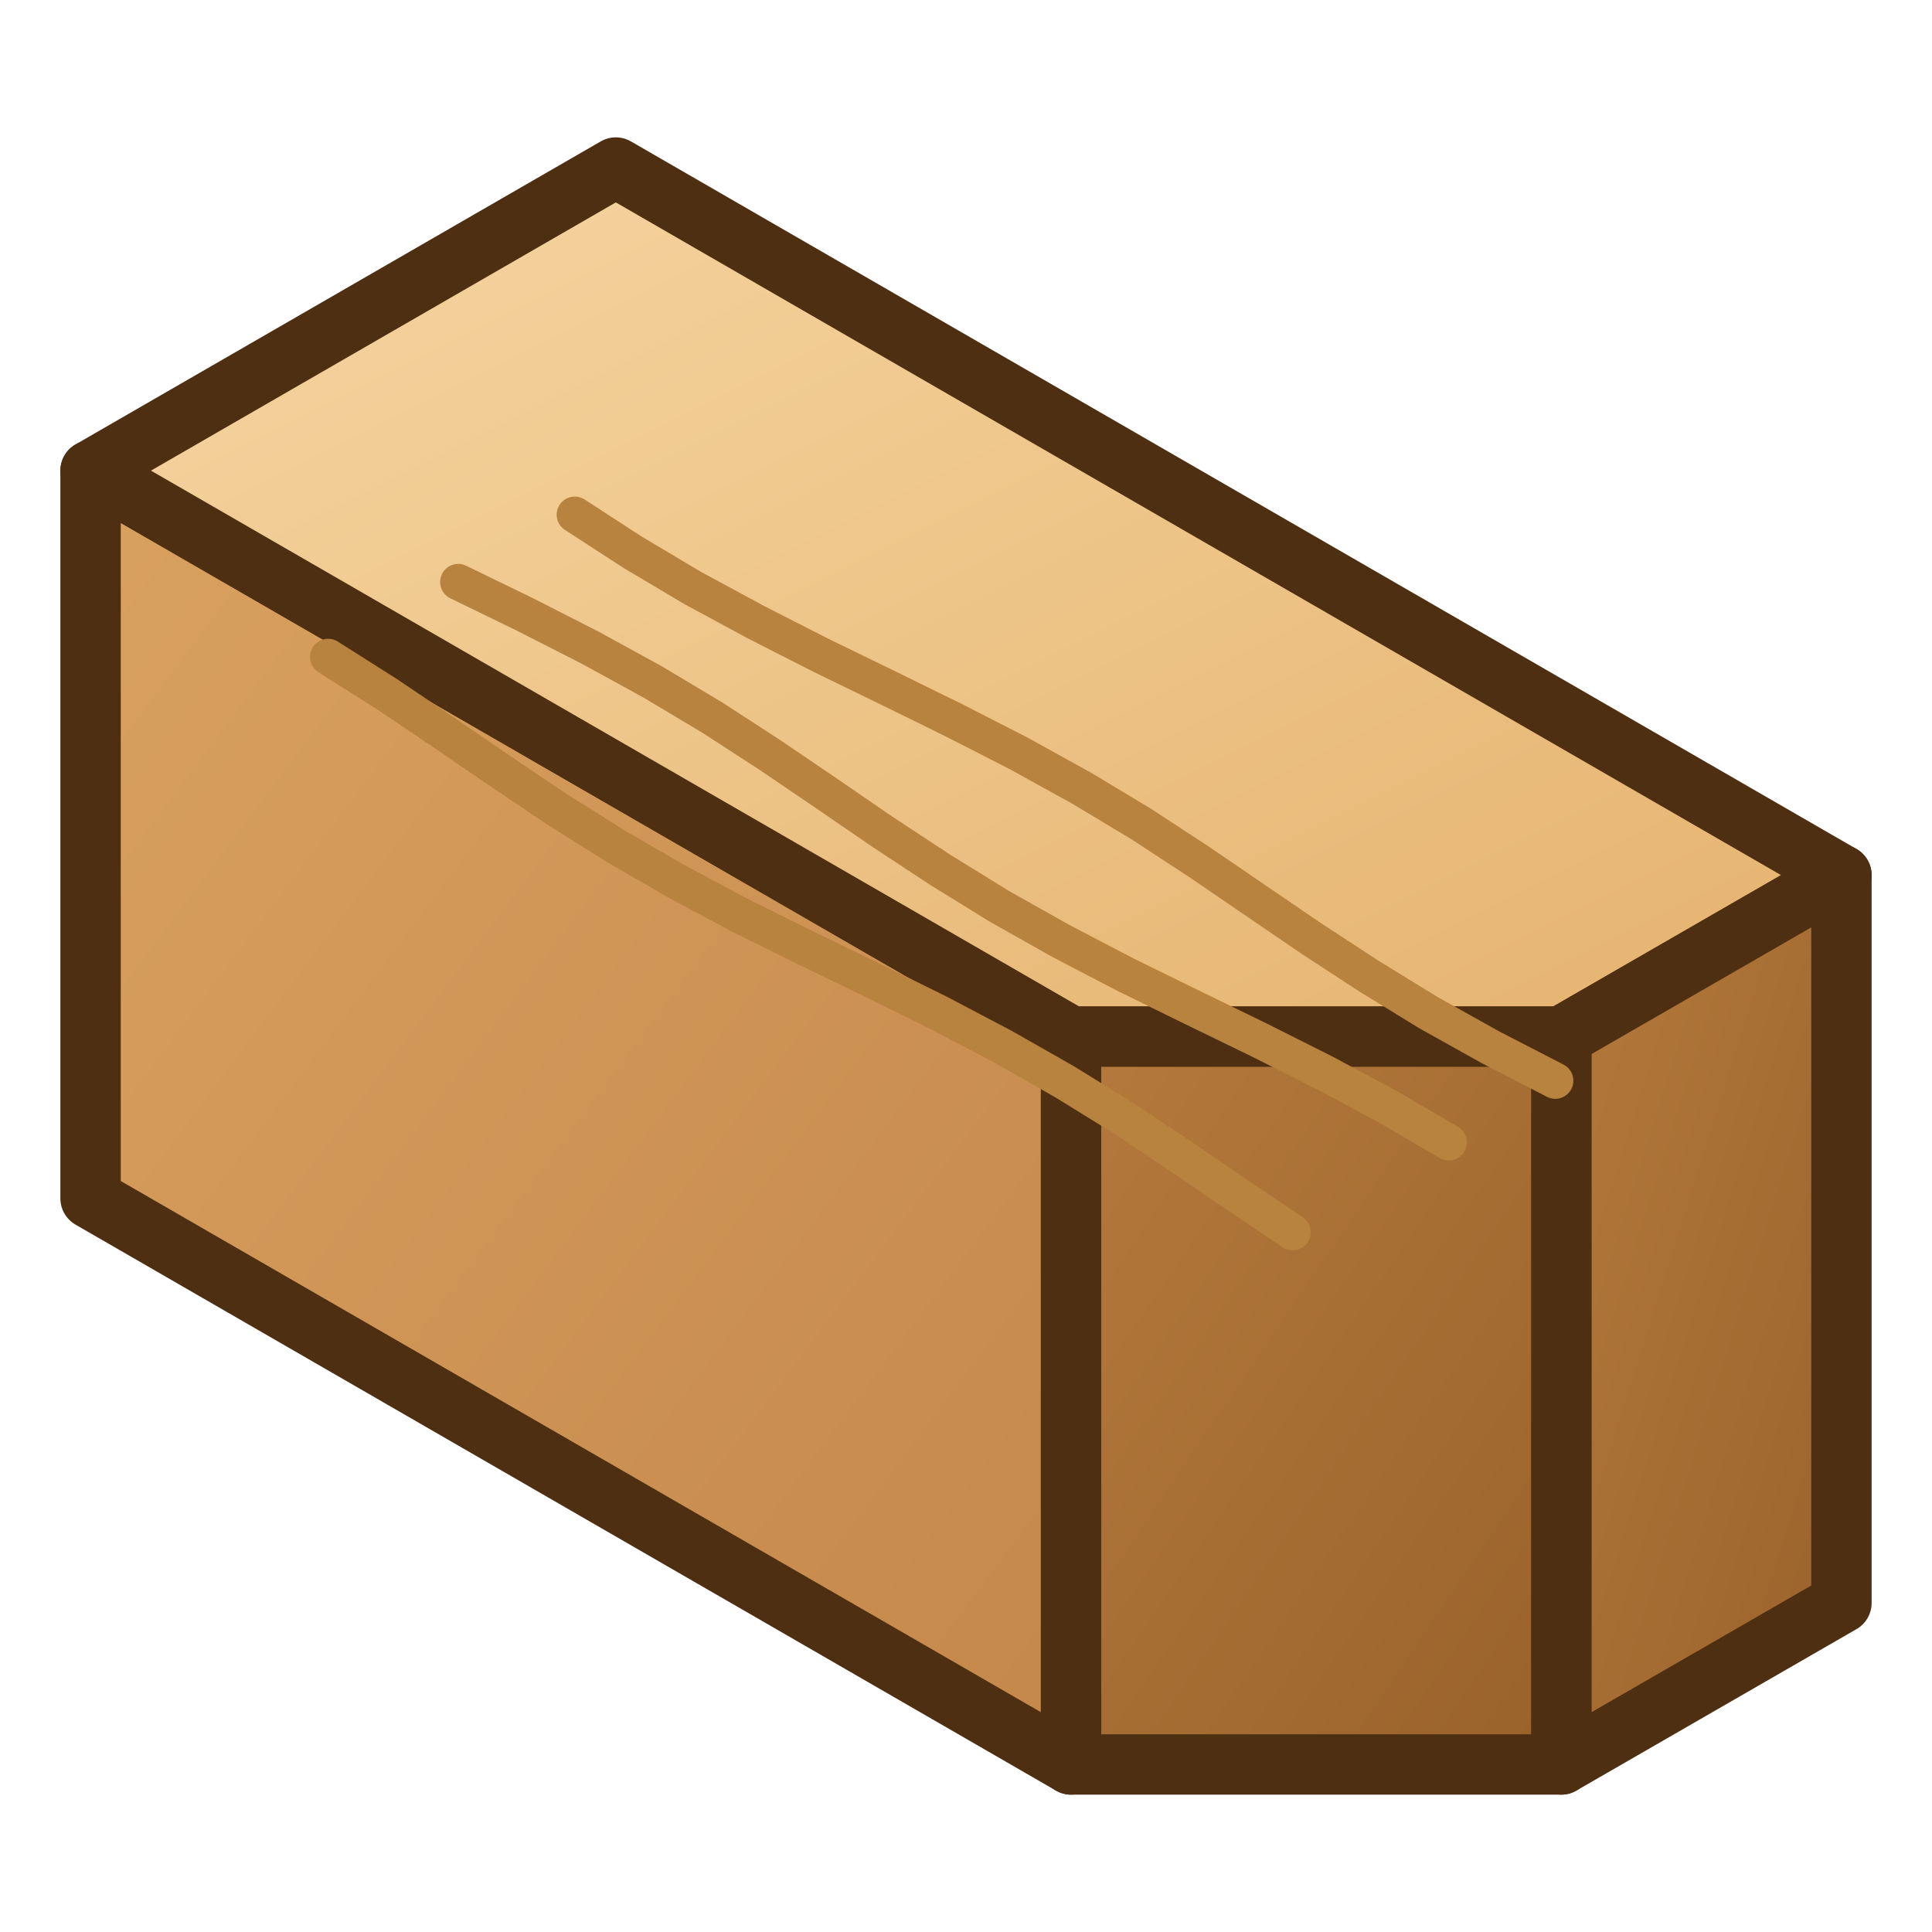
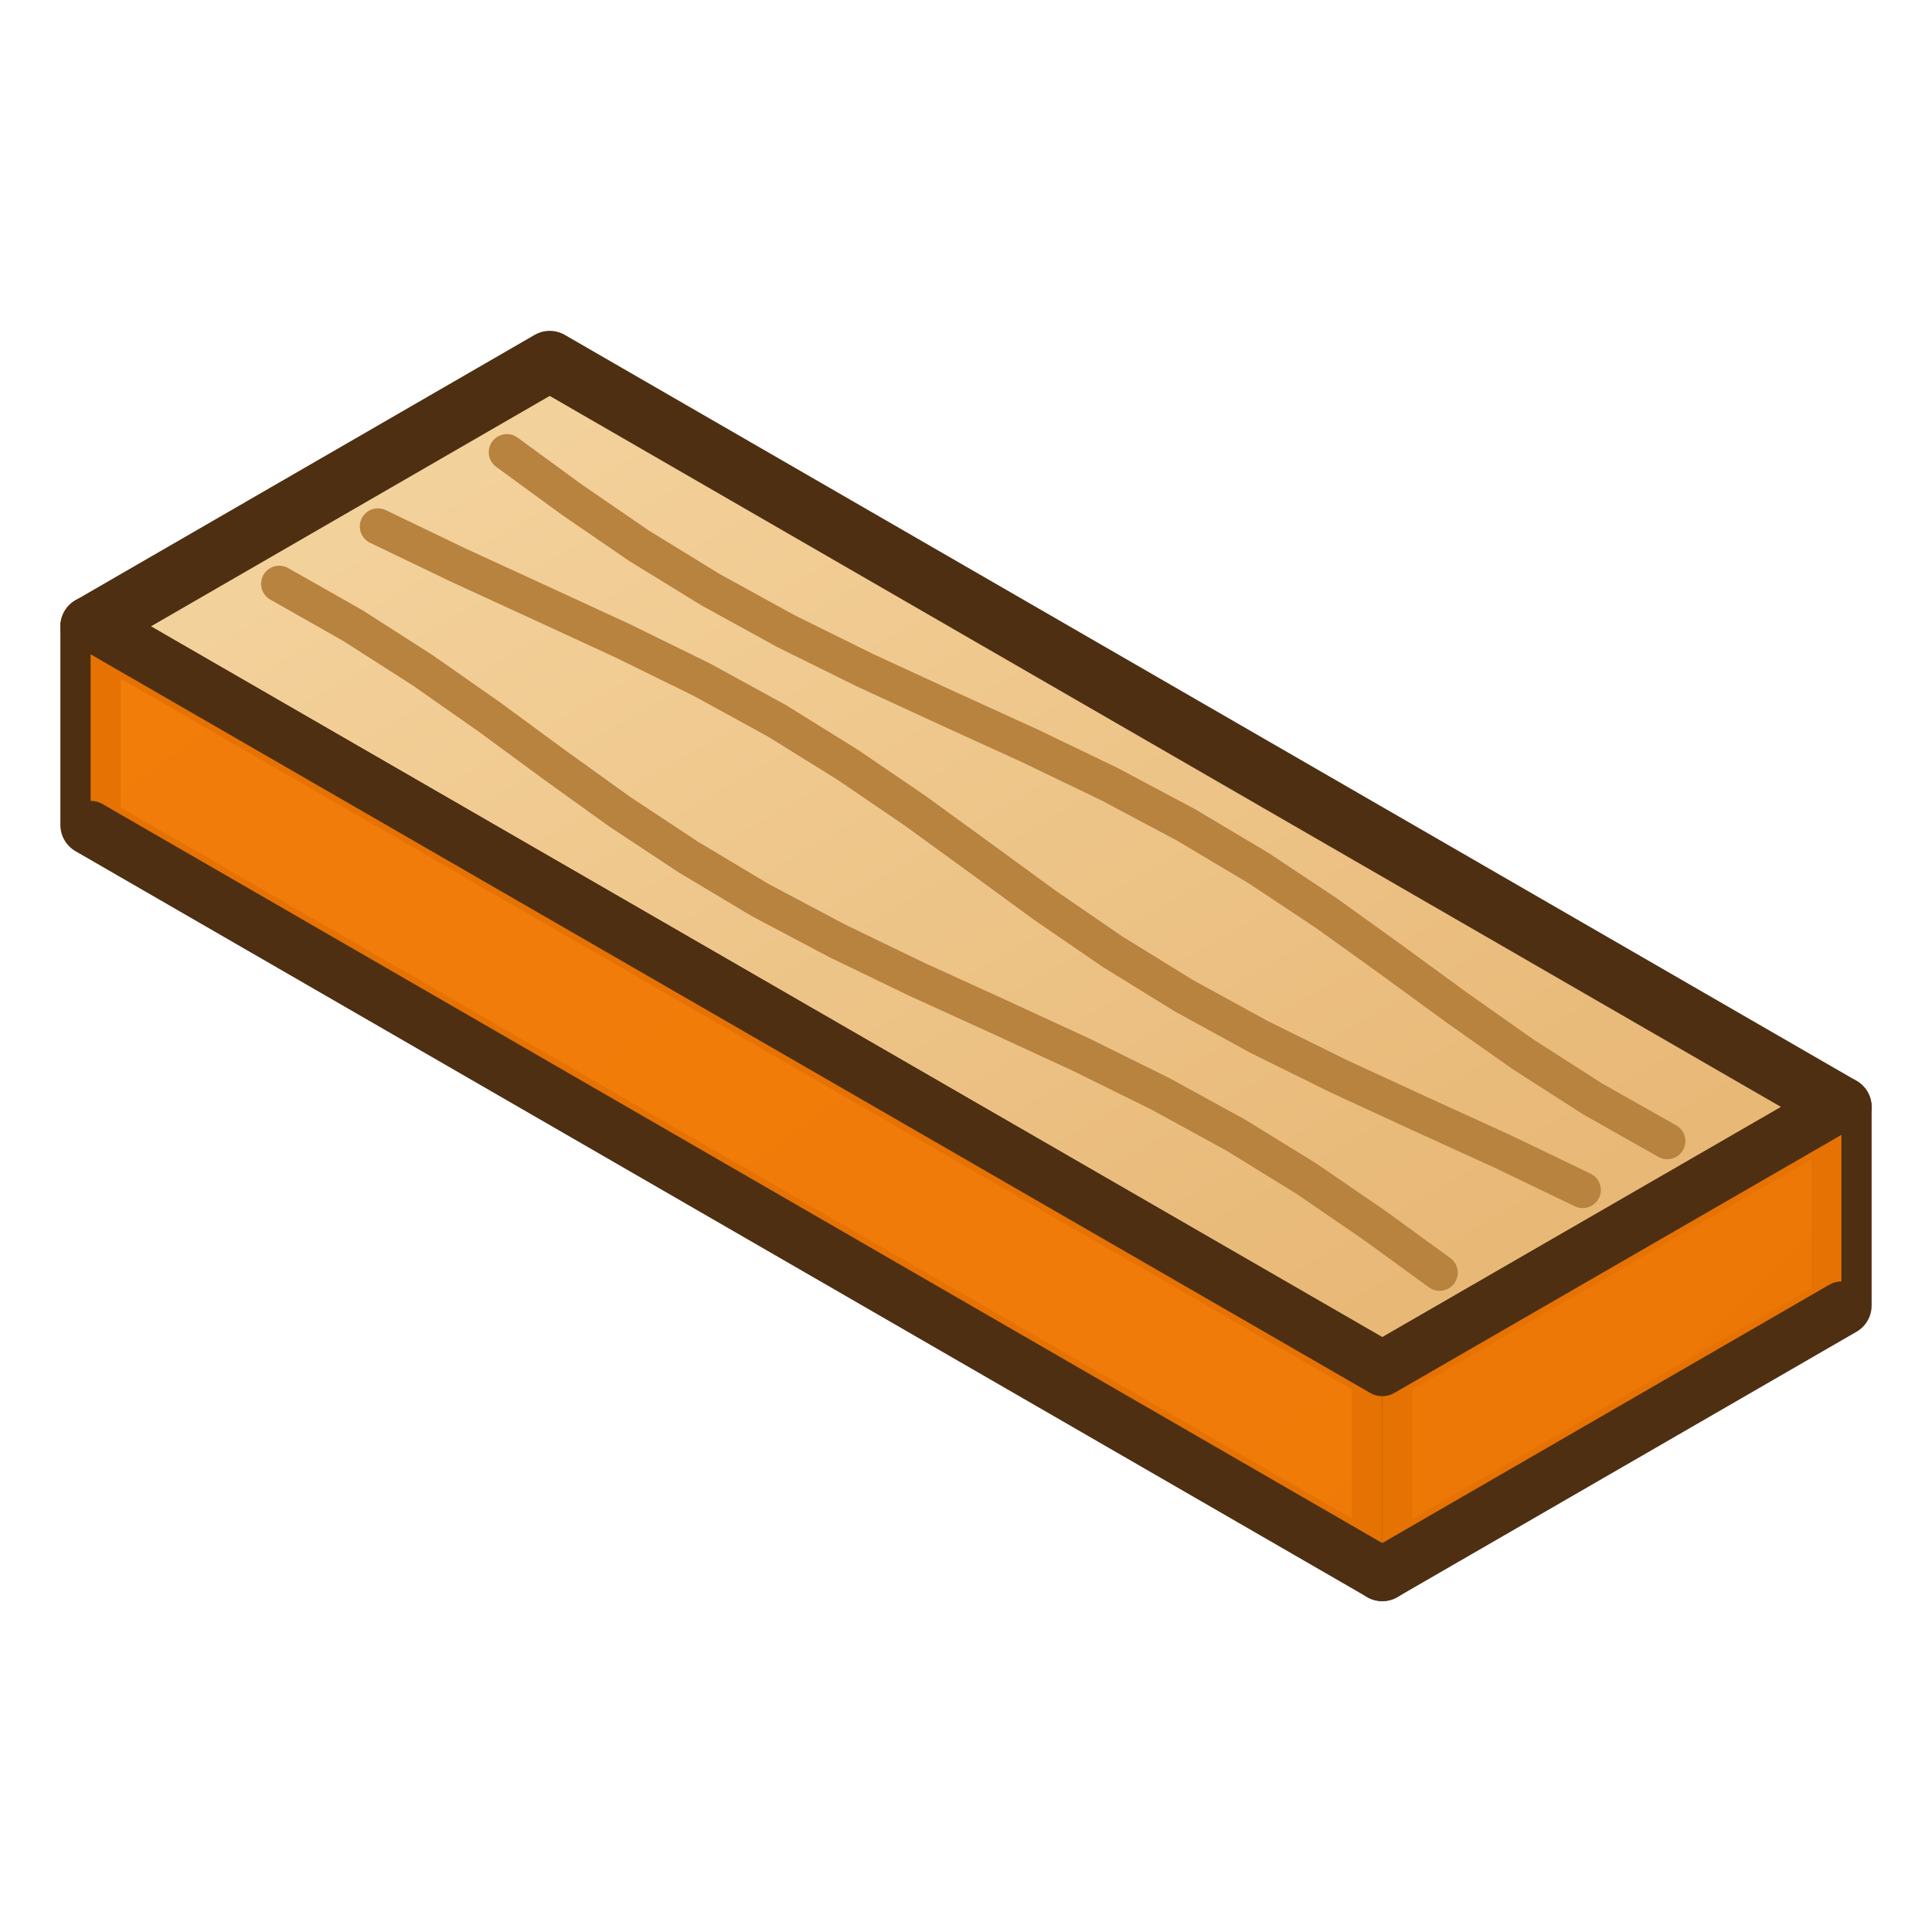
<svg xmlns="http://www.w3.org/2000/svg" width="64" height="64" viewBox="0 0 64 64">
  <defs>
    <linearGradient id="chene-z" x1="0" y1="0" x2="1" y2="1">
      <stop offset="0" stop-color="#f6d7a3" />
      <stop offset="1" stop-color="#e5b26e" />
    </linearGradient>
    <linearGradient id="chene-y" x1="0" y1="0" x2="1" y2="1">
      <stop offset="0" stop-color="#d9a160" />
      <stop offset="1" stop-color="#c4884a" />
    </linearGradient>
    <linearGradient id="chene-x" x1="0" y1="0" x2="1" y2="1">
      <stop offset="0" stop-color="#b57a3c" />
      <stop offset="1" stop-color="#99622b" />
    </linearGradient>
  </defs>
-   <polygon points="35.48,58.45 3.00,39.70 3.00,15.59 35.48,34.34" fill="url(#chene-y)" stroke="#4e2f12" stroke-width="2" stroke-linejoin="round" />
-   <polygon points="20.40,5.55 61.00,28.99 51.72,34.34 35.48,34.34 3.00,15.59" fill="url(#chene-z)" stroke="#4e2f12" stroke-width="2" stroke-linejoin="round" />
-   <polygon points="61.00,53.10 51.72,58.45 51.72,34.34 61.00,28.99" fill="url(#chene-x)" stroke="#4e2f12" stroke-width="2" stroke-linejoin="round" />
-   <polygon points="51.72,58.45 35.48,58.45 35.48,34.34 51.72,34.34" fill="url(#chene-x)" stroke="#4e2f12" stroke-width="2" stroke-linejoin="round" />
-   <polyline points="19.04,17.05 20.95,18.29 22.95,19.48 25.04,20.61 27.20,21.71 29.40,22.78 31.60,23.86 33.75,24.96 35.83,26.11 37.81,27.30 39.72,28.55 41.58,29.82 43.44,31.09 45.34,32.33 47.31,33.54 49.37,34.69 51.52,35.80" fill="none" stroke="#b8823f" stroke-width="1.2" stroke-linecap="round" stroke-linejoin="round" />
-   <polyline points="15.18,19.28 17.38,20.35 19.54,21.45 21.62,22.59 23.61,23.78 25.52,25.02 27.39,26.29 29.24,27.56 31.14,28.81 33.10,30.02 35.16,31.18 37.29,32.29 39.49,33.37 41.69,34.44 43.86,35.53 45.97,36.66 47.99,37.84" fill="none" stroke="#b8823f" stroke-width="1.2" stroke-linecap="round" stroke-linejoin="round" />
-   <polyline points="10.87,21.76 12.81,22.99 14.68,24.25 16.54,25.52 18.41,26.78 20.36,28.01 22.38,29.18 24.49,30.31 26.67,31.39 28.88,32.46 31.07,33.54 33.20,34.66 35.24,35.82 37.20,37.03 39.09,38.29 40.95,39.56 42.82,40.82" fill="none" stroke="#b8823f" stroke-width="1.2" stroke-linecap="round" stroke-linejoin="round" />
+   <polygon points="3.00,20.75 18.21,11.96 61.00,36.67 45.79,45.45" fill="url(#chene-z)" stroke="#4e2f12" stroke-width="2" stroke-linejoin="round" />
+   <polygon points="3.00,27.33 3.00,20.75 45.79,45.45 45.79,52.04" fill="url(#chene-y)" stroke="#4e2f12" stroke-width="2" stroke-linejoin="round" />
+   <polygon points="61.00,43.25 45.79,52.04 45.79,45.45 61.00,36.67" fill="url(#chene-x)" stroke="#4e2f12" stroke-width="2" stroke-linejoin="round" />
+   <polyline points="16.79,14.98 18.94,16.55 21.17,18.08 23.53,19.53 26.02,20.90 28.65,22.20 31.36,23.45 34.08,24.69 36.74,25.97 39.28,27.32 41.68,28.75 43.94,30.25 46.11,31.81 48.26,33.38 50.46,34.93 52.77,36.41 55.23,37.80" fill="none" stroke="#b8823f" stroke-width="1.2" stroke-linecap="round" stroke-linejoin="round" />
+   <polyline points="12.52,17.44 15.18,18.72 17.90,19.97 20.61,21.22 23.24,22.51 25.74,23.88 28.09,25.34 30.32,26.86 32.48,28.43 34.63,30.00 36.86,31.53 39.21,32.98 41.71,34.35 44.34,35.65 47.05,36.90 49.77,38.14 52.43,39.42" fill="none" stroke="#b8823f" stroke-width="1.2" stroke-linecap="round" stroke-linejoin="round" />
+   <polyline points="9.25,19.34 11.70,20.73 14.01,22.21 16.21,23.75 18.36,25.33 20.53,26.89 22.80,28.39 25.19,29.82 27.74,31.17 30.39,32.45 33.11,33.69 35.82,34.94 38.45,36.24 40.95,37.61 43.30,39.06 45.53,40.59 47.69,42.16" fill="none" stroke="#b8823f" stroke-width="1.2" stroke-linecap="round" stroke-linejoin="round" />
+   <polygon points="3.00,27.33 45.79,52.04 45.79,45.45 3.00,20.75" fill="#f57900" fill-opacity="0.9" />
+   <polygon points="61.00,43.25 45.79,52.04 45.79,45.45 61.00,36.67" fill="#f57900" fill-opacity="0.9" />
+   <polyline points="3.00,27.33 45.79,52.04 61.00,43.25" fill="none" stroke="#4e2f12" stroke-width="1.6" stroke-linecap="round" stroke-linejoin="round" />
+   <polyline points="3.00,20.75 45.79,45.45 61.00,36.67" fill="none" stroke="#4e2f12" stroke-width="1.6" stroke-linecap="round" stroke-linejoin="round" />
</svg>
